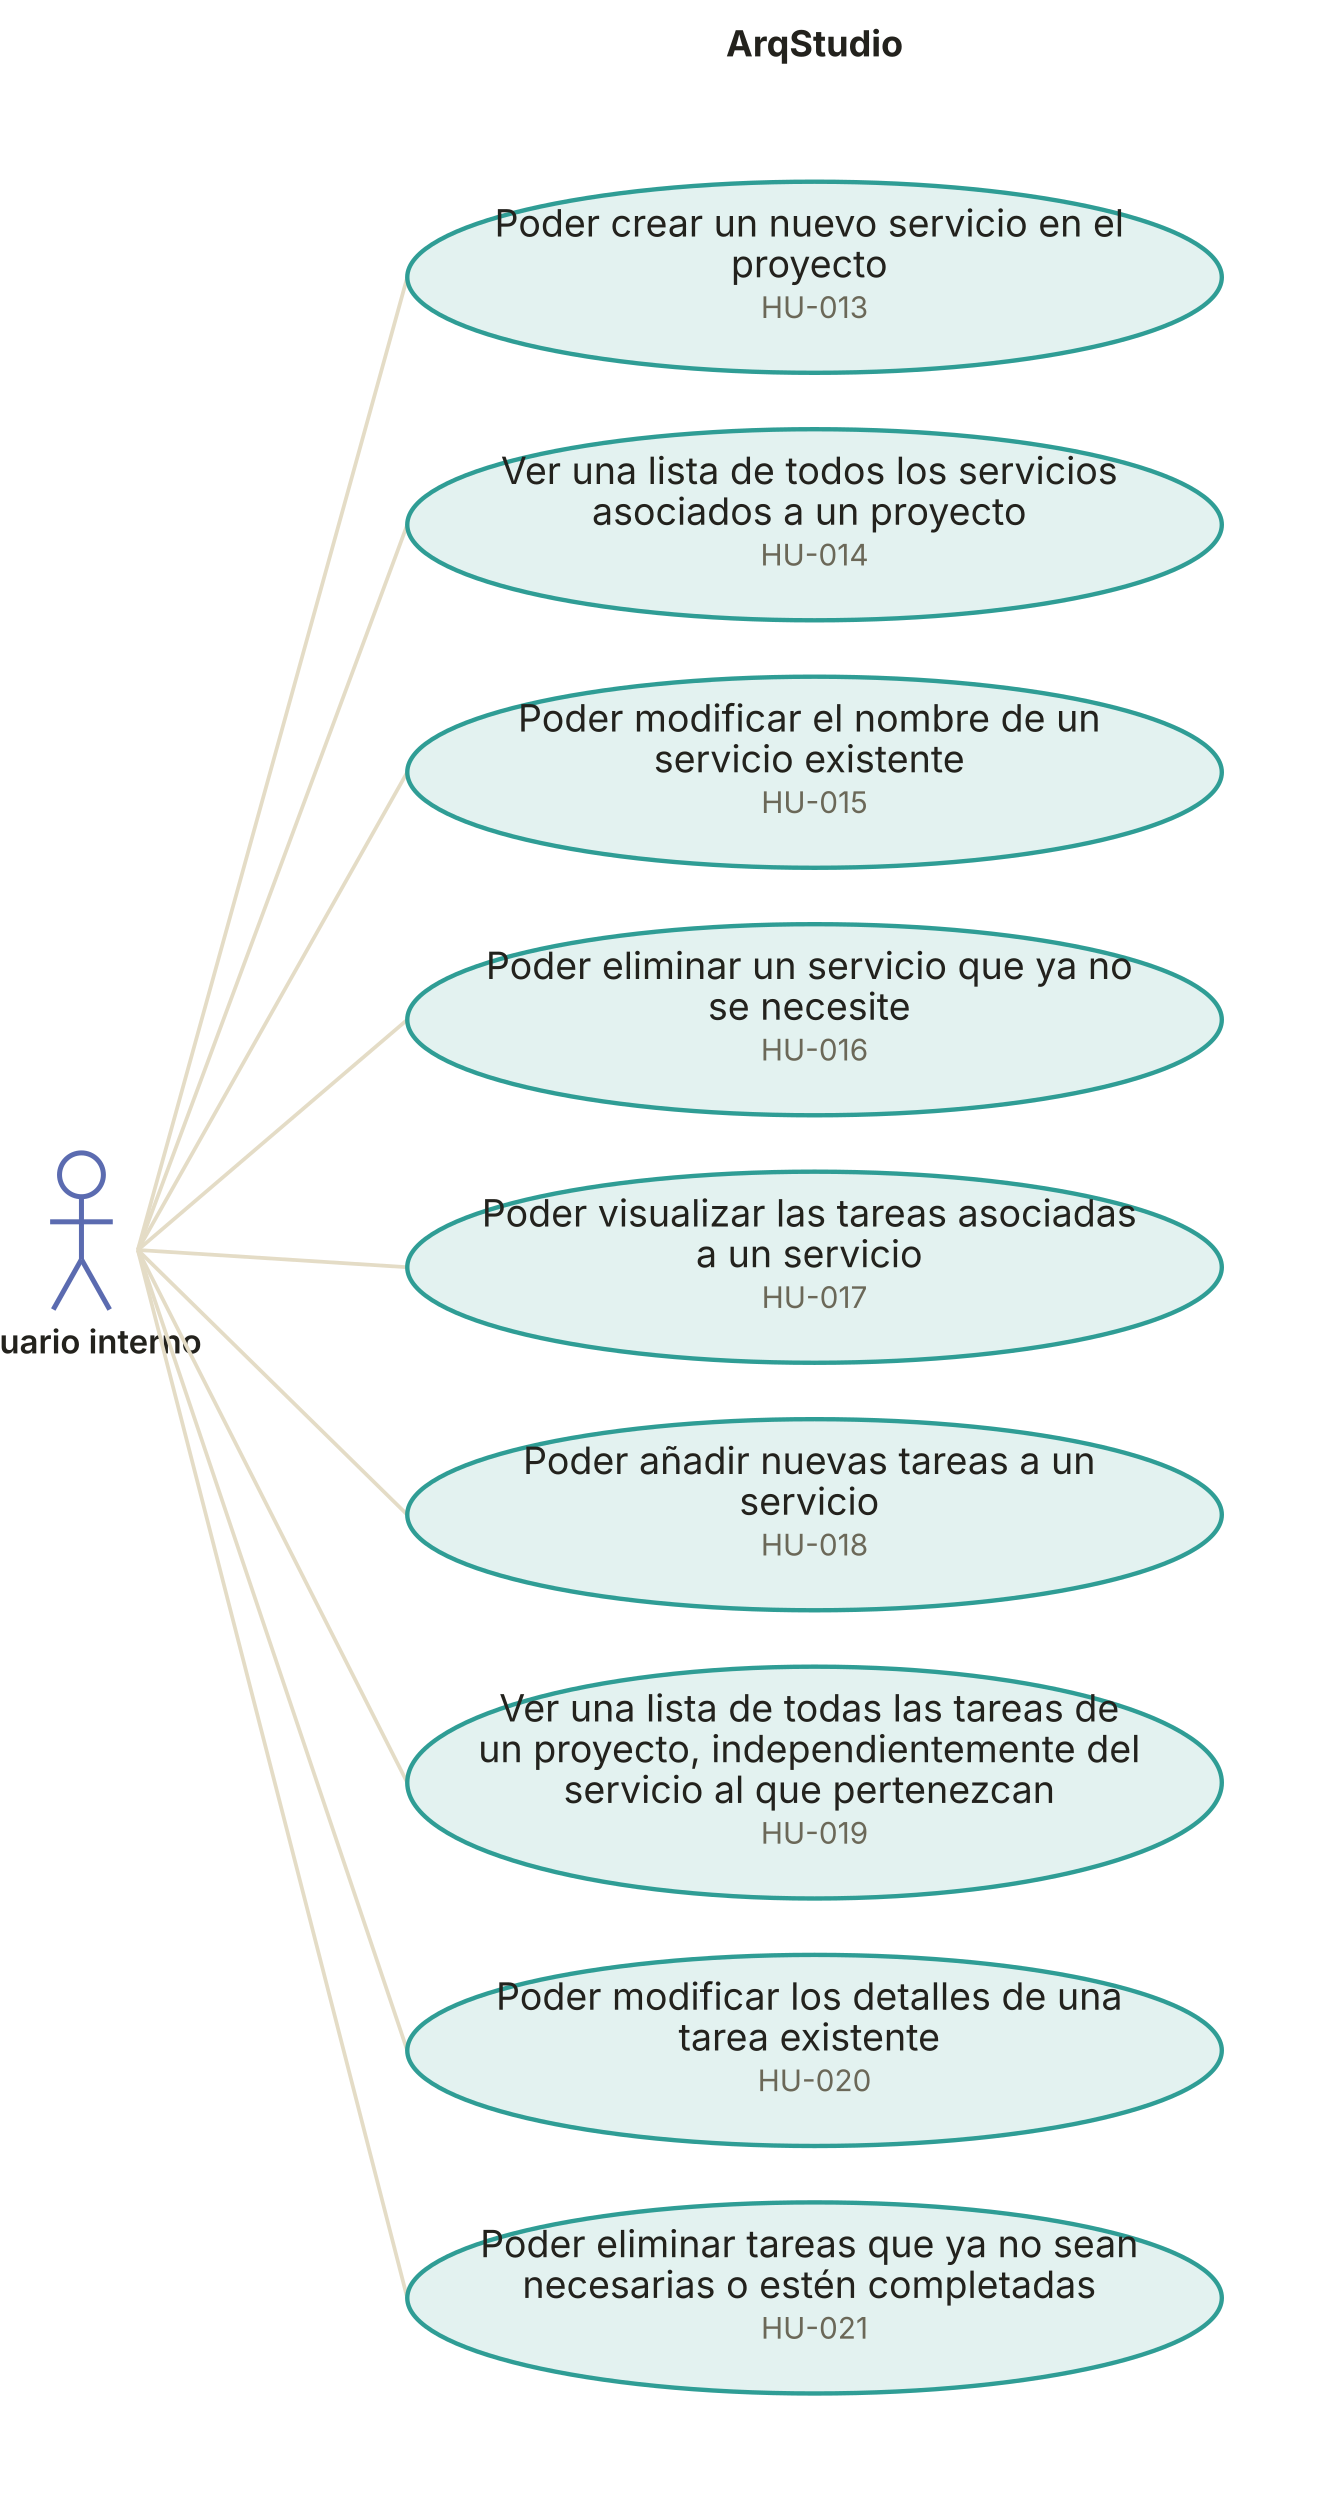
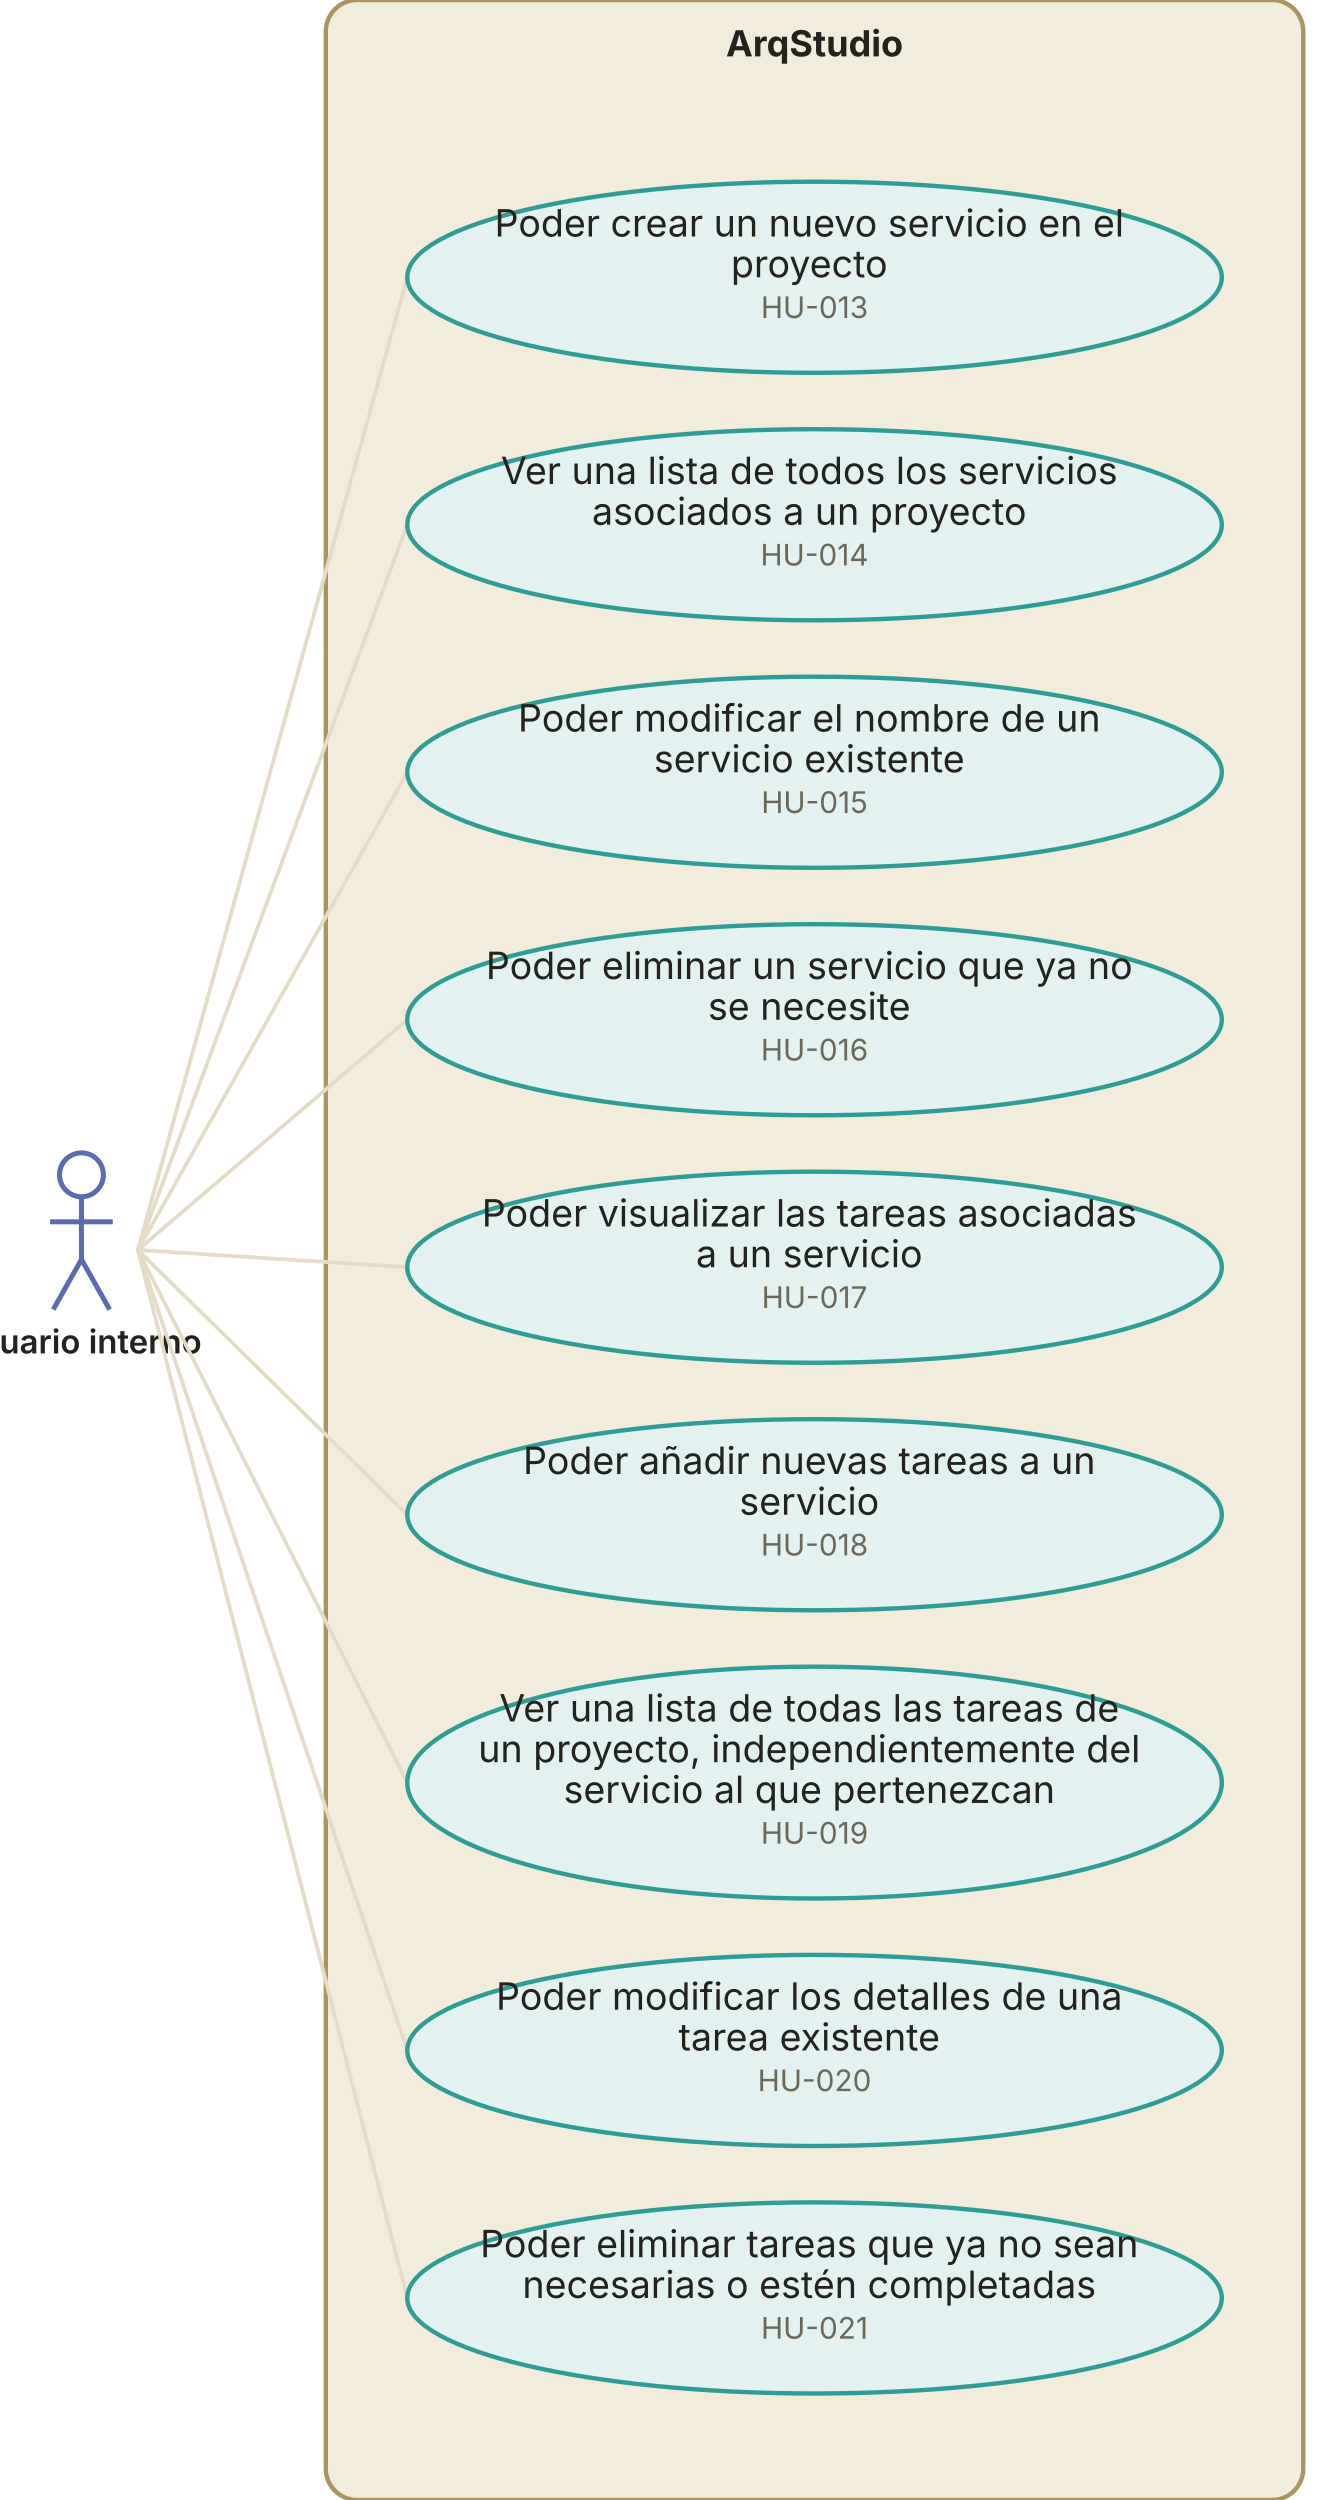
<svg xmlns="http://www.w3.org/2000/svg" width="100%" viewBox="0 0 424 798" role="img" aria-label="usuario interno — Servicios y tareas de servicio">
-   <rect x="104" y="0" rx="10" fill="#f2ecdc" stroke="#a9955f" stroke-width="1.4" />
+   <rect width="312" height="798" x="104" y="0" rx="10" fill="#f2ecdc" stroke="#a9955f" stroke-width="1.4" />
  <text x="260" y="18" text-anchor="middle" font-family="Inter, system-ui, sans-serif" font-size="11.5" font-weight="700" fill="#23221d">ArqStudio</text>
  <circle cx="26" cy="375" r="7" fill="none" stroke="#5b6bb0" stroke-width="1.6" />
  <line x1="26" y1="382" x2="26" y2="402" stroke="#5b6bb0" stroke-width="1.6" />
  <line x1="16" y1="390" x2="36" y2="390" stroke="#5b6bb0" stroke-width="1.6" />
  <line x1="26" y1="402" x2="17" y2="418" stroke="#5b6bb0" stroke-width="1.6" />
  <line x1="26" y1="402" x2="35" y2="418" stroke="#5b6bb0" stroke-width="1.6" />
  <text x="26" y="432" text-anchor="middle" font-family="Inter, system-ui, sans-serif" font-size="10.5" font-weight="600" fill="#23221d">
    <tspan x="26" dy="0">usuario interno</tspan>
  </text>
  <line x1="44" y1="399" x2="130" y2="88.5" stroke="#e4dcc6" stroke-width="1.2" />
  <line x1="44" y1="399" x2="130" y2="167.5" stroke="#e4dcc6" stroke-width="1.2" />
  <line x1="44" y1="399" x2="130" y2="246.5" stroke="#e4dcc6" stroke-width="1.2" />
  <line x1="44" y1="399" x2="130" y2="325.5" stroke="#e4dcc6" stroke-width="1.2" />
  <line x1="44" y1="399" x2="130" y2="404.5" stroke="#e4dcc6" stroke-width="1.2" />
  <line x1="44" y1="399" x2="130" y2="483.5" stroke="#e4dcc6" stroke-width="1.2" />
  <line x1="44" y1="399" x2="130" y2="569" stroke="#e4dcc6" stroke-width="1.2" />
  <line x1="44" y1="399" x2="130" y2="654.5" stroke="#e4dcc6" stroke-width="1.2" />
  <line x1="44" y1="399" x2="130" y2="733.5" stroke="#e4dcc6" stroke-width="1.2" />
  <g>
    <ellipse cx="260" cy="88.5" rx="130" ry="30.5" fill="#e3f2f0" stroke="#2f9d95" stroke-width="1.4" />
    <text x="260" y="88.5" text-anchor="middle" font-family="Inter, system-ui, sans-serif" fill="#23221d">
      <tspan x="260" dy="-13" font-size="12">Poder crear un nuevo servicio en el</tspan>
      <tspan x="260" dy="13" font-size="12">proyecto</tspan>
      <tspan x="260" dy="13" font-size="9.5" fill="#6b6858">HU-013</tspan>
    </text>
  </g>
  <g>
    <ellipse cx="260" cy="167.5" rx="130" ry="30.5" fill="#e3f2f0" stroke="#2f9d95" stroke-width="1.4" />
    <text x="260" y="167.5" text-anchor="middle" font-family="Inter, system-ui, sans-serif" fill="#23221d">
      <tspan x="260" dy="-13" font-size="12">Ver una lista de todos los servicios</tspan>
      <tspan x="260" dy="13" font-size="12">asociados a un proyecto</tspan>
      <tspan x="260" dy="13" font-size="9.5" fill="#6b6858">HU-014</tspan>
    </text>
  </g>
  <g>
    <ellipse cx="260" cy="246.5" rx="130" ry="30.5" fill="#e3f2f0" stroke="#2f9d95" stroke-width="1.4" />
    <text x="260" y="246.5" text-anchor="middle" font-family="Inter, system-ui, sans-serif" fill="#23221d">
      <tspan x="260" dy="-13" font-size="12">Poder modificar el nombre de un</tspan>
      <tspan x="260" dy="13" font-size="12">servicio existente</tspan>
      <tspan x="260" dy="13" font-size="9.5" fill="#6b6858">HU-015</tspan>
    </text>
  </g>
  <g>
    <ellipse cx="260" cy="325.5" rx="130" ry="30.5" fill="#e3f2f0" stroke="#2f9d95" stroke-width="1.4" />
    <text x="260" y="325.5" text-anchor="middle" font-family="Inter, system-ui, sans-serif" fill="#23221d">
      <tspan x="260" dy="-13" font-size="12">Poder eliminar un servicio que ya no</tspan>
      <tspan x="260" dy="13" font-size="12">se necesite</tspan>
      <tspan x="260" dy="13" font-size="9.5" fill="#6b6858">HU-016</tspan>
    </text>
  </g>
  <g>
    <ellipse cx="260" cy="404.5" rx="130" ry="30.5" fill="#e3f2f0" stroke="#2f9d95" stroke-width="1.4" />
    <text x="260" y="404.5" text-anchor="middle" font-family="Inter, system-ui, sans-serif" fill="#23221d">
      <tspan x="260" dy="-13" font-size="12">Poder visualizar las tareas asociadas</tspan>
      <tspan x="260" dy="13" font-size="12">a un servicio</tspan>
      <tspan x="260" dy="13" font-size="9.5" fill="#6b6858">HU-017</tspan>
    </text>
  </g>
  <g>
    <ellipse cx="260" cy="483.5" rx="130" ry="30.5" fill="#e3f2f0" stroke="#2f9d95" stroke-width="1.4" />
    <text x="260" y="483.5" text-anchor="middle" font-family="Inter, system-ui, sans-serif" fill="#23221d">
      <tspan x="260" dy="-13" font-size="12">Poder añadir nuevas tareas a un</tspan>
      <tspan x="260" dy="13" font-size="12">servicio</tspan>
      <tspan x="260" dy="13" font-size="9.5" fill="#6b6858">HU-018</tspan>
    </text>
  </g>
  <g>
    <ellipse cx="260" cy="569" rx="130" ry="37" fill="#e3f2f0" stroke="#2f9d95" stroke-width="1.4" />
    <text x="260" y="569" text-anchor="middle" font-family="Inter, system-ui, sans-serif" fill="#23221d">
      <tspan x="260" dy="-19.5" font-size="12">Ver una lista de todas las tareas de</tspan>
      <tspan x="260" dy="13" font-size="12">un proyecto, independientemente del</tspan>
      <tspan x="260" dy="13" font-size="12">servicio al que pertenezcan</tspan>
      <tspan x="260" dy="13" font-size="9.5" fill="#6b6858">HU-019</tspan>
    </text>
  </g>
  <g>
    <ellipse cx="260" cy="654.5" rx="130" ry="30.5" fill="#e3f2f0" stroke="#2f9d95" stroke-width="1.4" />
    <text x="260" y="654.5" text-anchor="middle" font-family="Inter, system-ui, sans-serif" fill="#23221d">
      <tspan x="260" dy="-13" font-size="12">Poder modificar los detalles de una</tspan>
      <tspan x="260" dy="13" font-size="12">tarea existente</tspan>
      <tspan x="260" dy="13" font-size="9.5" fill="#6b6858">HU-020</tspan>
    </text>
  </g>
  <g>
    <ellipse cx="260" cy="733.5" rx="130" ry="30.5" fill="#e3f2f0" stroke="#2f9d95" stroke-width="1.4" />
    <text x="260" y="733.5" text-anchor="middle" font-family="Inter, system-ui, sans-serif" fill="#23221d">
      <tspan x="260" dy="-13" font-size="12">Poder eliminar tareas que ya no sean</tspan>
      <tspan x="260" dy="13" font-size="12">necesarias o estén completadas</tspan>
      <tspan x="260" dy="13" font-size="9.5" fill="#6b6858">HU-021</tspan>
    </text>
  </g>
</svg>
